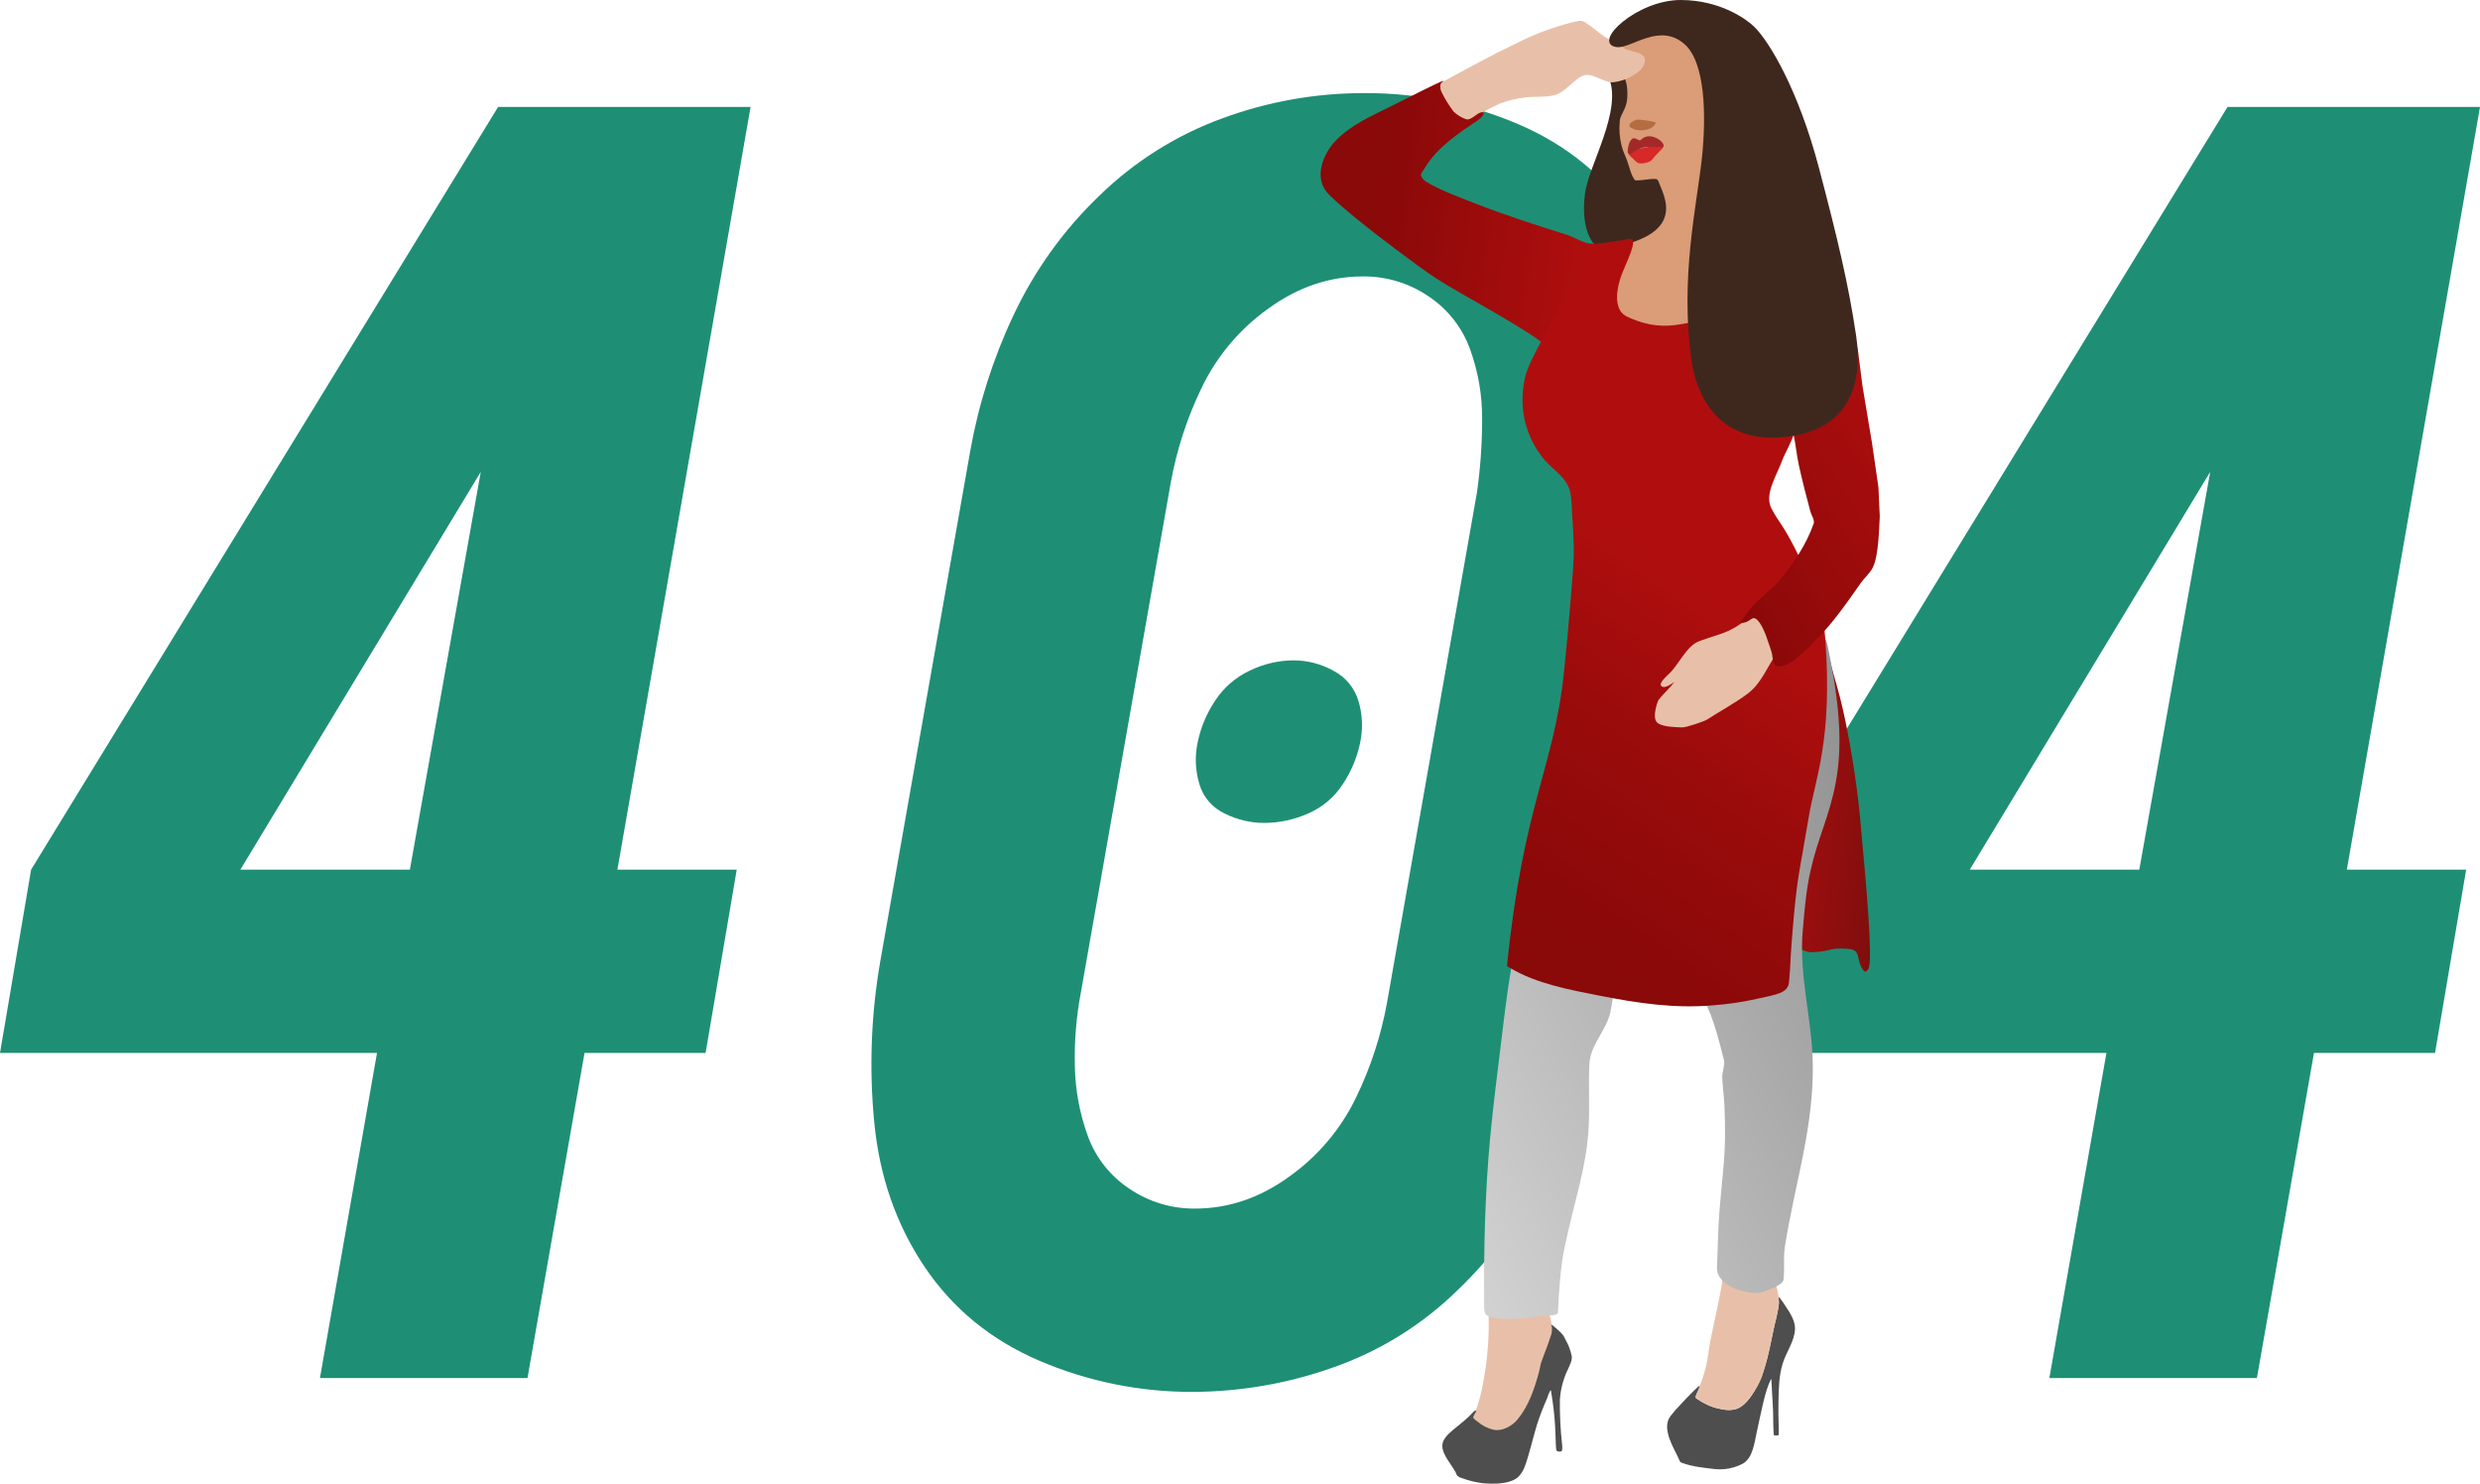
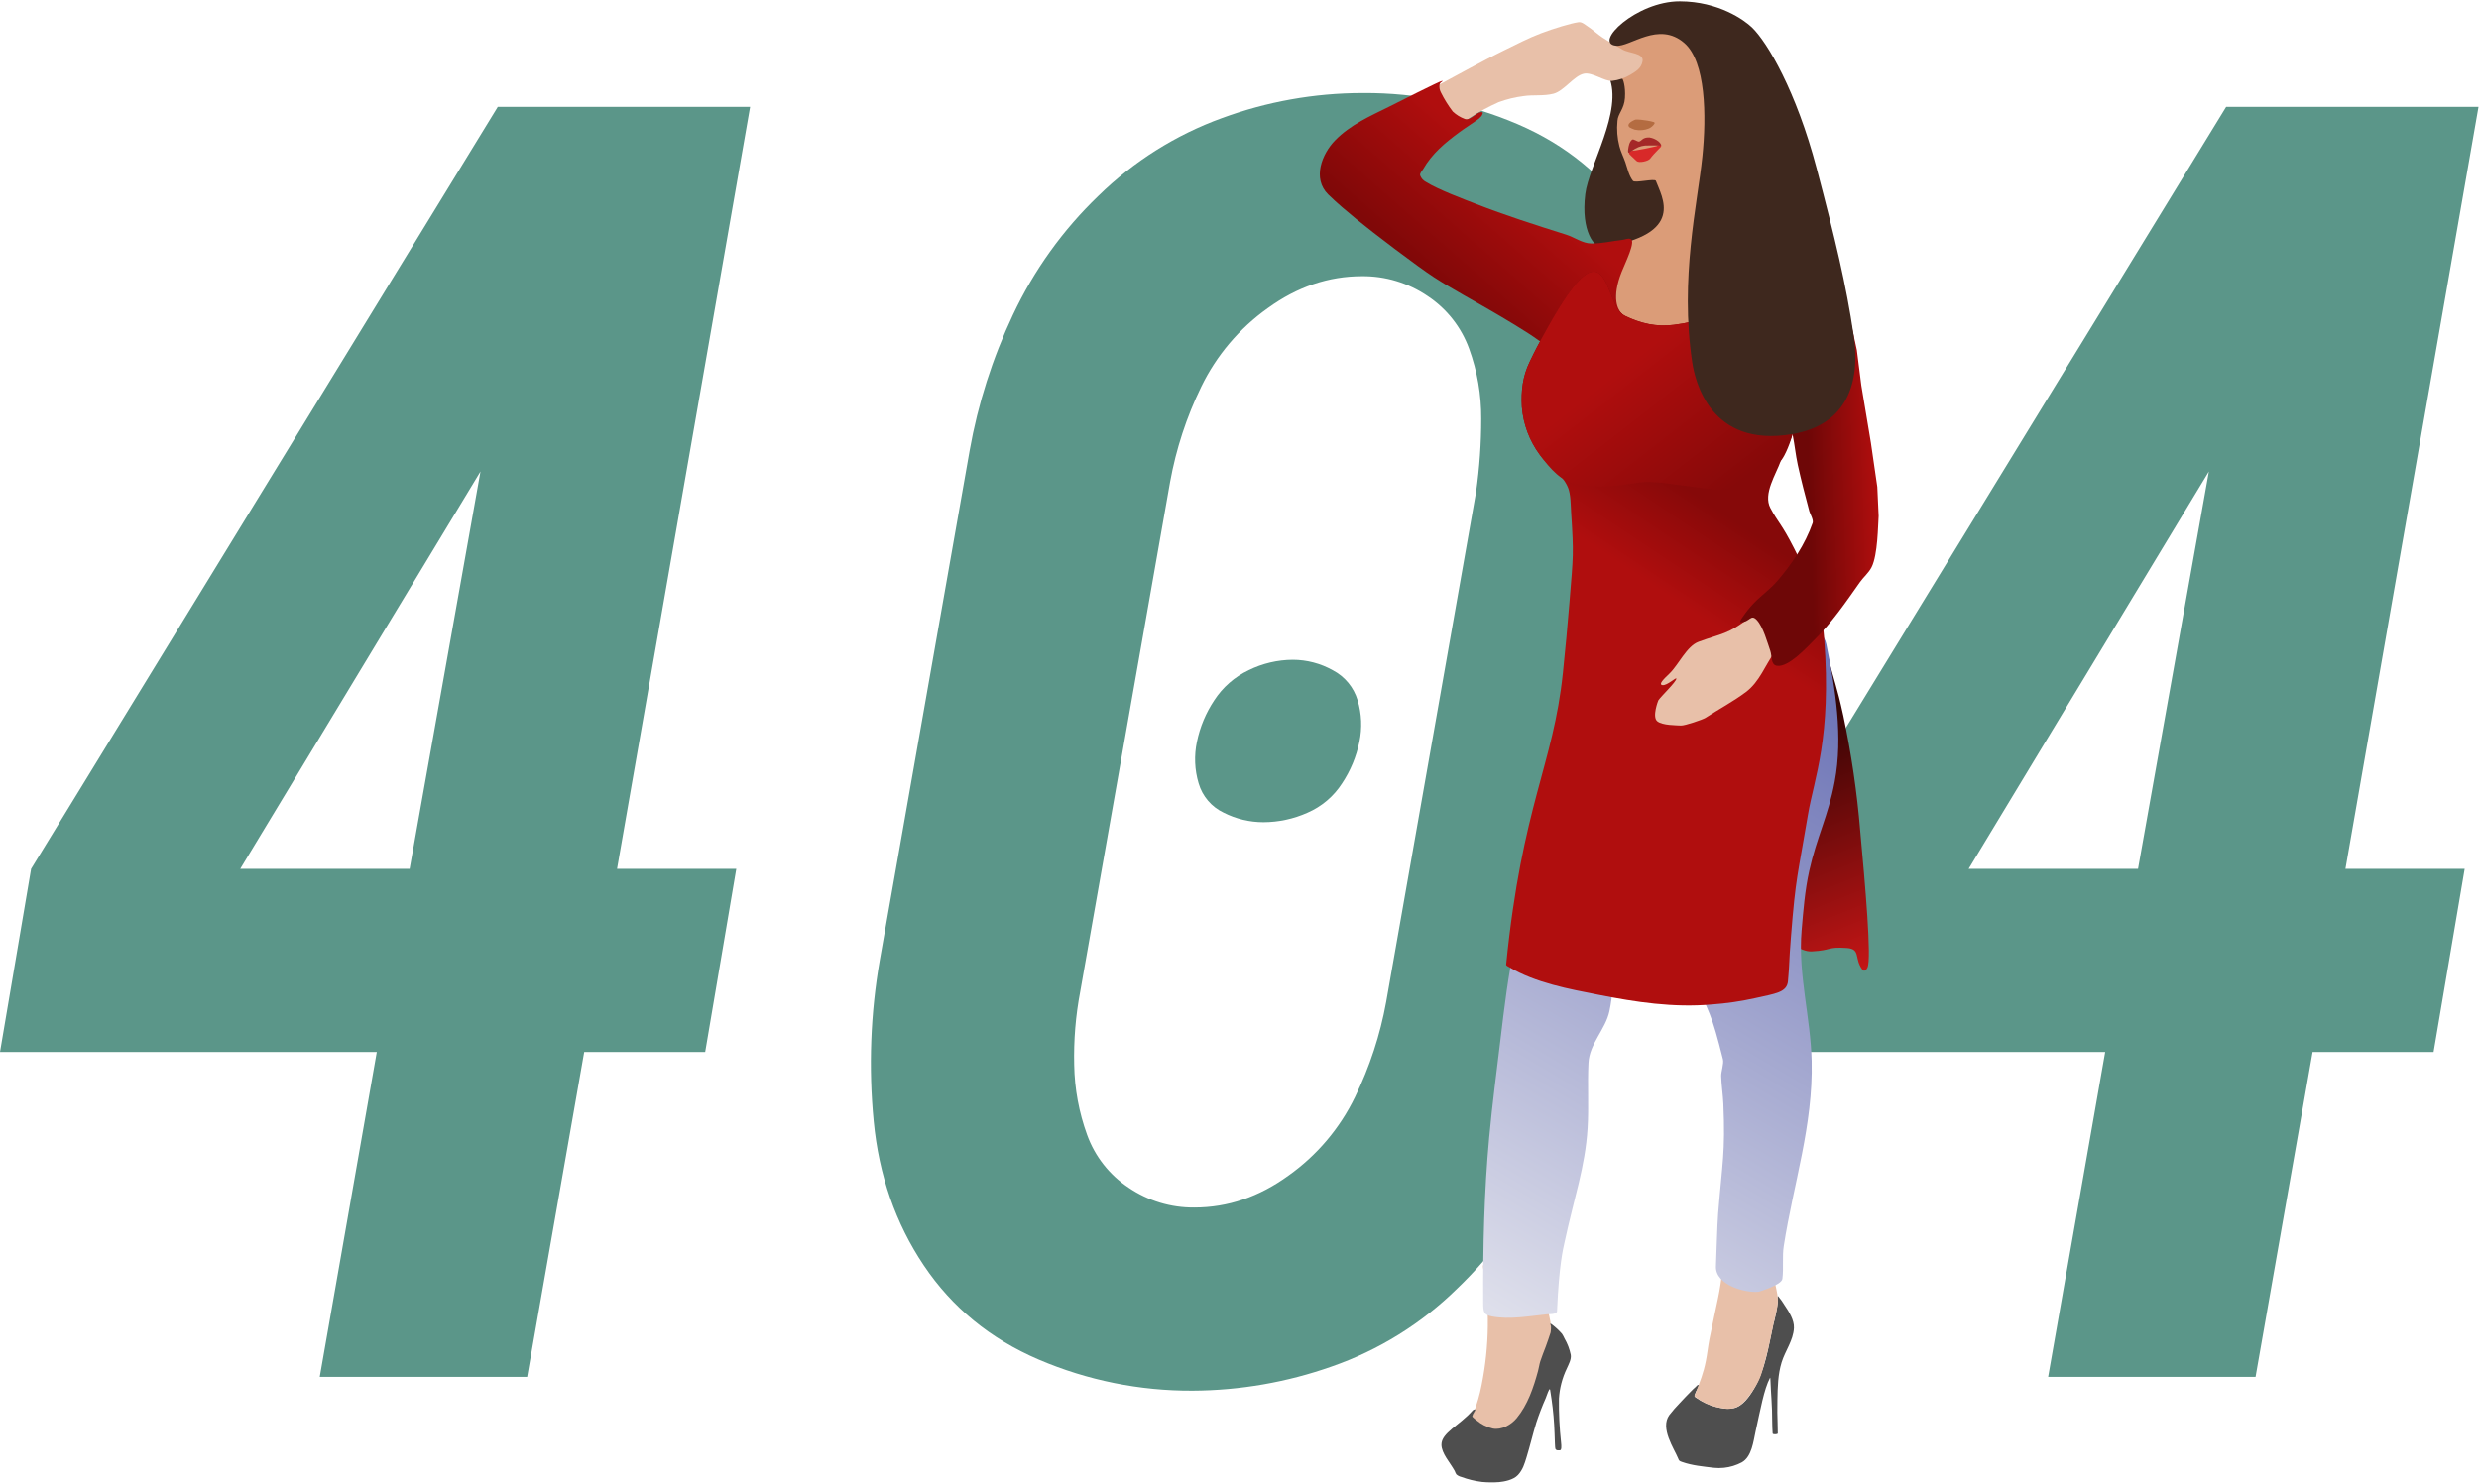
- <svg xmlns="http://www.w3.org/2000/svg" xmlns:xlink="http://www.w3.org/1999/xlink" width="1003.8" height="600.54" viewBox="0 0 1003.8 600.54">
+ <svg xmlns="http://www.w3.org/2000/svg" width="100%" height="100%" viewBox="0 0 1004 601" version="1.1" xml:space="preserve" style="fill-rule:evenodd;clip-rule:evenodd;stroke-linejoin:round;stroke-miterlimit:2;">
+   <g>
+     <g>
+       <path d="M129.5,557.79l23.1,-131.6l-152.6,0l12.6,-74.2l189,-308.7l102.2,0l-53.9,308.7l48.3,0l-12.6,74.2l-49,0l-23.1,131.6l-84,0Zm-32.2,-205.8l68.6,0l28.7,-161l-97.3,161Z" style="fill:#5b9689;fill-rule:nonzero;" />
+       <path d="M483,563.39c-21.409,0.106 -42.614,-4.183 -62.3,-12.6c-19.6,-8.4 -35.117,-21.117 -46.55,-38.15c-11.433,-17.033 -18.2,-36.517 -20.3,-58.45c-2.108,-21.712 -1.284,-43.608 2.45,-65.1l36.4,-206.5c3.376,-19.01 9.261,-37.489 17.5,-54.95c8.488,-18.09 20.234,-34.463 34.65,-48.3c14.246,-13.948 31.312,-24.689 50.05,-31.5c18.16,-6.676 37.352,-10.112 56.7,-10.15l0.7,0c21.409,-0.106 42.614,4.183 62.3,12.6c19.6,8.4 35.117,21.117 46.55,38.15c11.433,17.033 18.2,36.517 20.3,58.45c2.108,21.712 1.284,43.608 -2.45,65.1l-36.4,206.5c-3.271,19.148 -9.16,37.756 -17.5,55.3c-8.652,18.082 -20.511,34.447 -35,48.3c-14.379,14.123 -31.713,24.882 -50.75,31.5c-18.103,6.396 -37.151,9.708 -56.35,9.8Zm0.7,-74.2c13.533,0 26.25,-4.317 38.15,-12.95c11.518,-8.181 20.788,-19.137 26.95,-31.85c5.936,-12.199 10.175,-25.152 12.6,-38.5l36.4,-206.5c1.404,-9.854 2.106,-19.796 2.1,-29.75c0.064,-9.666 -1.595,-19.266 -4.9,-28.35c-3.163,-8.734 -9.055,-16.222 -16.8,-21.35c-7.835,-5.337 -17.12,-8.147 -26.6,-8.05c-13.533,0 -26.25,4.317 -38.15,12.95c-11.518,8.181 -20.788,19.137 -26.95,31.85c-5.936,12.199 -10.175,25.152 -12.6,38.5l-36.4,206.5c-1.867,9.802 -2.688,19.775 -2.45,29.75c0.166,9.676 1.941,19.256 5.25,28.35c3.163,8.734 9.055,16.222 16.8,21.35c7.835,5.337 17.12,8.147 26.6,8.05Zm28,-156.1c-5.595,0.001 -11.111,-1.318 -16.1,-3.85c-4.929,-2.329 -8.628,-6.665 -10.15,-11.9c-1.637,-5.453 -1.878,-11.23 -0.7,-16.8c1.235,-5.997 3.611,-11.701 7,-16.8c3.433,-5.308 8.283,-9.552 14,-12.25c5.554,-2.735 11.659,-4.171 17.85,-4.2c5.636,0.009 11.178,1.455 16.1,4.2c4.908,2.529 8.577,6.957 10.15,12.25c1.637,5.453 1.878,11.23 0.7,16.8c-1.235,5.997 -3.611,11.701 -7,16.8c-3.383,5.267 -8.257,9.41 -14,11.9c-5.614,2.52 -11.696,3.832 -17.85,3.85Z" style="fill:#5b9689;fill-rule:nonzero;" />
+       <path d="M829.5,557.79l23.1,-131.6l-152.6,0l12.6,-74.2l189,-308.7l102.2,0l-53.9,308.7l48.3,0l-12.6,74.2l-49,0l-23.1,131.6l-84,0Zm-32.2,-205.8l68.6,0l28.7,-161l-97.3,161Z" style="fill:#5b9689;fill-rule:nonzero;" />
+     </g>
+     <path d="M687.957,561.091c-0.467,-0.2 -0.878,0.517 -1.27,0.839c-0.603,0.513 -1.179,1.056 -1.726,1.628c-1.536,1.558 -3.069,3.12 -4.547,4.734c-1.537,1.573 -2.986,3.231 -4.338,4.966c-3.855,5.285 1.95,13.607 3.542,17.512c0.429,1.052 0.463,1.089 1.679,1.516c4.091,1.437 8.49,1.82 12.793,2.348c1.363,0.147 2.737,0.147 4.1,0c2.535,-0.26 4.995,-1.01 7.245,-2.206c4.075,-2.294 4.7,-8.594 5.572,-12.509c1.989,-8.932 3.377,-17.02 5.846,-21.723c0.114,-0.218 0.15,0.474 0.168,0.719c0.111,1.525 0.159,3.054 0.219,4.582c0.069,1.783 0.341,4.515 0.426,7.818c0.125,4.841 0.037,6.095 0.262,9.406c0.034,0.5 2.073,0.38 2.074,-0.024c0.011,-2.813 -0.152,-5.626 -0.182,-8.439c-0.019,-1.72 0.007,-3.441 0.037,-5.16c0.09,-5.093 0.194,-10.272 1.7,-15.183c1.438,-4.7 4.759,-8.905 4.99,-13.951c0.146,-3.186 -2.022,-6.6 -3.727,-9.1c-0.771,-1.302 -1.647,-2.54 -2.619,-3.7c-0.566,-0.592 -0.121,1.634 -0.186,2.451c-0.395,2.996 -0.997,5.962 -1.8,8.875c-2.005,8.962 -3.2,18.28 -7.93,26.3c-1.711,2.9 -4.464,6.848 -8.013,7.662c-1.773,0.373 -3.606,0.359 -5.373,-0.043c-2.656,-0.451 -5.215,-1.355 -7.565,-2.672c-0.426,-0.205 -1.635,-0.95 -1.212,-0.737c0.55,0.277 -0.072,-0.075 -0.533,-0.357c-0.248,-0.152 -1.118,-0.56 -1.253,-0.921c-0.251,-0.674 1.139,-3.058 1.216,-3.26c0.169,-0.444 0.838,-1.182 0.4,-1.368l0.005,-0.003Z" style="fill:#4e4e4e;" />
+     <path d="M697.691,496.603c-0.316,2.353 -0.379,4.733 -0.188,7.1c0.222,3.536 0.235,7.083 0.036,10.621c-0.36,3.956 -0.952,7.887 -1.775,11.773c-1.121,5.545 -2.405,11.057 -3.481,16.611c-0.543,2.8 -0.819,5.657 -1.375,8.459c-1.079,5.448 -2.252,8.018 -4.329,13.548c-0.027,0.072 -0.516,0.786 -0.255,0.992c3.468,2.741 7.64,4.447 12.035,4.92c1.979,0.329 4.013,-0.002 5.786,-0.941c2.57,-1.548 4.867,-4.853 6.393,-7.294c2.578,-4.121 2.92,-5.984 4.321,-11.06c1.627,-5.9 2.075,-8.883 3.4,-15.01c0.524,-2.429 1.243,-4.821 1.621,-7.277c0.489,-3.182 -0.287,-6.015 -0.962,-9.05c-0.266,-0.683 -0.419,-1.405 -0.451,-2.138c0.976,-3.912 1.987,-5.135 3.814,-17.259c0.251,-1.705 -23.866,-8.334 -24.59,-3.995Z" style="fill:#e8c0a9;" />
+     <path d="M624.492,512.559c0.331,-5.418 -24.906,-4.838 -23.832,0.875c2.747,15.779 2.543,31.931 -0.6,47.635c-0.734,3.821 -1.813,7.567 -3.223,11.193c-0.274,0.723 -1.139,1.779 -1.07,2.661c0.157,2.007 2.157,2.848 3.767,3.21c2.275,0.642 4.61,1.051 6.968,1.221c1.79,-0.066 3.542,-0.536 5.124,-1.376c1.617,-0.883 2.7,-2.9 3.795,-4.238c1.277,-1.559 2.78,-2.883 3.7,-4.731c1.077,-2.169 2.53,-7.088 3.308,-9.264c1.392,-3.89 2.9,-7.737 4.281,-11.63c0.889,-2.315 1.477,-4.735 1.752,-7.2c-0.061,-2.557 -0.387,-5.1 -0.973,-7.589c-0.746,-3.743 -1.668,-7.45 -2.336,-11.208c-0.667,-3.141 -0.889,-6.361 -0.658,-9.564l-0.003,0.005Z" style="fill:#e8c0a9;" />
+     <path d="M597.437,570.973c-0.447,0.001 -0.867,0.216 -1.13,0.577c-5.222,5.877 -12.519,8.916 -12.519,13.68c0,3.589 3.5,7.249 5.389,10.713c0.159,0.459 0.366,0.901 0.616,1.318c0.554,0.505 1.227,0.863 1.956,1.038c2.721,1.014 5.552,1.704 8.434,2.055c2.303,0.219 4.621,0.244 6.928,0.074c1.914,-0.185 5.763,-0.793 7.687,-2.9c1.944,-2.127 2.614,-4.423 3.473,-7.23c1.405,-4.593 2.51,-9.292 3.91,-13.892c1.104,-3.372 2.377,-6.686 3.815,-9.93c0.334,-0.8 0.595,-1.626 0.915,-2.43c0.102,-0.276 0.226,-0.544 0.37,-0.8c0.1,-0.16 0.184,-0.486 0.361,-0.428c0.208,0.069 0.167,0.406 0.215,0.619c0.074,0.321 0.1,0.65 0.151,0.975c0.132,0.862 0.276,1.723 0.392,2.587c0.656,4.555 1.056,9.144 1.2,13.744c0.092,2.746 0.179,5.7 0.314,6.115c0.3,0.943 1.5,0.643 1.766,0.676c0.8,0.1 0.732,-1.681 0.552,-3.206c-0.646,-5.893 -0.932,-11.819 -0.855,-17.747c0.264,-4.231 1.347,-8.371 3.188,-12.19c0.691,-1.6 1.913,-3.685 1.594,-5.552c-0.476,-2.312 -1.323,-4.531 -2.509,-6.572c-0.301,-0.683 -0.659,-1.338 -1.071,-1.96c-1.367,-1.541 -2.901,-2.925 -4.573,-4.128c-0.1,-0.073 -0.1,0.242 -0.071,0.361c0.085,0.24 0.152,0.486 0.2,0.736c0.051,0.839 0.007,1.68 -0.131,2.509c-0.239,0.884 -1.714,5.015 -1.986,5.761c-0.723,1.985 -1.56,3.93 -2.2,5.945c-0.4,1.28 -0.562,2.625 -0.914,3.919c-1.827,6.72 -4.166,13.713 -8.675,19.14c-2.2,2.652 -6.1,4.864 -9.642,4.181c-2.385,-0.549 -4.604,-1.662 -6.471,-3.245c-0.645,-0.435 -1.238,-0.942 -1.769,-1.51c-0.317,-0.39 0.84,-2.071 0.926,-2.3c0.086,-0.229 0.392,-0.666 0.155,-0.7l0.009,-0.003Z" style="fill:#4e4e4e;" />
+     <path d="M728.639,384.324c-0.005,0 6.439,-139.341 11.4,-119.445c3.144,12.621 3.717,12.362 6.5,25.047c3.264,15.425 5.554,31.041 6.855,46.754c1.994,21.7 4.688,51.716 2.928,55.323c-0.6,1.237 -1.453,1.631 -2.049,0.828c-3.453,-4.645 -0.545,-8.379 -6.328,-8.781c-8.035,-0.558 -5.9,0.943 -14.148,1.378c-2.714,0.143 -4.523,-1.27 -5.157,-1.1l-0.001,-0.004Z" style="fill:url(#_Linear1);" />
+     <path d="M641,261.684c-2.322,5.642 -4.318,21.114 -5.085,25.733c-1.877,11.3 -3.291,22.687 -5.706,33.883c-6.548,30.365 -9.9,33.69 -16.85,62.43c-2.4,9.93 -4.349,26.352 -5.525,36.188c-1.623,13.575 -3.44,27.131 -4.7,40.745c-2.059,22.3 -2.561,43.962 -2.436,67.213c0.019,3.676 0.213,4.8 3.563,5.444c7.073,1.354 15.3,-0.161 22.276,-0.884c0.554,-0.058 4.007,0.143 4.066,-1.238c0.82,-19.116 2.518,-25.478 3.006,-27.756c3.938,-18.409 8.405,-30.644 9.37,-46.5c0.533,-8.765 -0.089,-17.572 0.353,-26.342c0.393,-7.8 6.915,-13.538 8.486,-20.95c1.329,-6.266 1.522,-12.736 2.829,-19.006c1.584,-7.6 4.362,-14.92 5.834,-22.541c0.731,-3.785 0.406,-7.7 0.75,-11.541c0.16,-1.8 -0.363,-5.147 1.441,-5.221c3.15,-0.129 3.989,4.931 5.48,7.71c2.107,3.925 3.988,7.967 5.9,11.991c3.607,7.6 7.091,15.254 10.652,22.873c7.859,16.817 8.419,16.592 13.083,35.182c0.452,1.8 -0.752,5.057 -0.708,6.806c0.1,3.782 0.723,7.536 0.884,11.315c0.843,19.754 -0.452,23.769 -2.114,44.418c-0.378,4.694 -0.677,16.645 -0.891,21.349c-0.346,7.607 11.911,10.9 17.29,10.318c0.059,-0.006 9.295,-2.681 9.618,-5.205c0.565,-4.418 -0.121,-8.95 0.566,-13.351c3.976,-25.482 11.9,-48.827 11.291,-74.893c-0.412,-17.735 -5.579,-35.085 -4.073,-52.859c0.687,-8.1 1.331,-16.256 3.094,-24.192c3.1,-13.968 7.7,-22.212 10.313,-36.159c3.435,-18.328 0.278,-37.631 -3.378,-55.607c-1.613,-7.934 -9.084,-2.863 -13.675,-0.746c-4.131,1.9 -8.107,4.2 -12.413,5.672c-10.027,3.417 -22.636,4.039 -33.112,4.991c-9.6,0.873 -19.3,0.858 -28.471,-2.633c-2.43,-0.926 -4.6,-3.733 -6.411,-5.335c-0.754,-0.666 -3.569,-3.809 -4.6,-1.3l0.003,-0.002Z" style="fill:url(#_Linear2);" />
+     <path d="M654.5,18.526c-0.554,-3.83 24.236,-7.12 25.279,-6.831c3.284,0.906 10.864,6.7 12.264,27.861c1.677,25.366 -3.183,66.834 -3.423,67.946c-1.657,7.694 0.14,22.949 -4.018,25.864c-4.774,3.349 -27.63,-2.489 -29.891,-5.363c-1.733,-2.205 1.007,-19.259 1.362,-23.6c0.423,-5.171 13.082,-23.473 11.041,-25.021c-2.673,-2.027 -6.023,-2.988 -8.451,-5.367c-1.743,-1.709 -5.151,-20.434 -4.935,-23.371c0.283,-3.849 1.256,-28.76 0.772,-32.115l0,-0.003Z" style="fill:#db9c78;" />
+     <path d="M656.971,31.84c-1.371,-0.206 -7.856,-6.8 -5.3,-0.683c5.753,13.775 -8.23,36.012 -9.632,47.425c-1.879,15.295 3.848,22.075 7.013,21.591c33.989,-5.2 23.9,-20.486 21.579,-26.9c-0.392,-1.086 -8.495,1.027 -9.283,0c-1.7,-2.222 -2.183,-4.936 -3.094,-7.578c-0.706,-2.049 -1.866,-4.305 -2.39,-6.42c-0.865,-3.351 -1.131,-6.828 -0.787,-10.271c0.16,-2.985 2.727,-4.77 3.028,-9.315c0.323,-4.874 -0.834,-7.805 -1.13,-7.85l-0.004,0.001Z" style="fill:#3e281e;" />
+     <path d="M546.314,54.062c-2.9,1.737 -3.6,3.356 -5.132,7.4c-0.624,1.286 -0.684,2.775 -0.165,4.107c1.087,2 3.007,2.293 4.728,2.663c3.102,0.547 6.264,0.674 9.4,0.378c3.691,-0.501 7.337,-1.286 10.907,-2.35c3.579,-0.833 7.082,-1.964 10.472,-3.381c2.054,-1.01 3.69,-2.964 5.515,-4.481c1.858,-1.543 3.722,-3.247 5.635,-4.781c2.489,-2.128 5.088,-4.124 7.788,-5.977c3.659,-2.391 7.505,-4.483 11.5,-6.256c3.281,-1.209 6.691,-2.036 10.162,-2.463c3.707,-0.571 8.127,0.065 12.075,-0.966c4.2,-1.1 8.259,-7.225 12.211,-8.091c3.476,-0.763 8.486,3.238 11.5,2.89c2.644,-0.294 5.194,-1.151 7.479,-2.513c1.94,-1.242 4.292,-2.39 4.84,-5.368c0.641,-3.494 -5.408,-3.207 -8.1,-4.816c-2.692,-1.609 -5.752,-3.3 -8.074,-4.837c-2.016,-1.337 -4.228,-3.357 -5.851,-4.4c-1.229,-0.787 -2.5,-2.037 -3.894,-1.843c-3.174,0.441 -10.19,2.607 -15.155,4.486c-5.025,1.9 -10.169,4.566 -14.987,6.926c-4.684,2.294 -9.3,4.779 -13.926,7.237c-4.888,2.6 -11.154,6.071 -15.4,8.347c-3.347,1.795 -6.723,3.508 -10.066,5.311c-5.587,3.014 -19.712,10.525 -23.457,12.772l-0.005,0.006Z" style="fill:#e8c0a9;" />
+     <path d="M657.625,127.673c6.4,4.1 -27.619,15.328 -34.485,10.213c-4.582,-3.414 -14.686,-9.323 -18.922,-11.8c-7.775,-4.542 -15.734,-8.785 -23.3,-13.665c-6.649,-4.289 -24.991,-18.232 -31.684,-23.73c-3.861,-3.172 -7.7,-6.382 -11.276,-9.877c-6.606,-6.464 -2.534,-16.525 2.736,-21.928c6.265,-6.424 14.131,-9.794 22.025,-13.732c3.107,-1.55 20.55,-10.4 21.255,-10.366c1.079,0.053 -0.91,0.28 -0.985,1.745c-0.096,0.99 0.098,1.987 0.557,2.87c1.351,2.742 2.966,5.346 4.823,7.775c1.41,1.332 3.077,2.361 4.9,3.024c2.42,0.842 4.785,-3.168 7.041,-2.75c0.541,0.1 -0.027,1.165 -0.345,1.612c-0.591,0.702 -1.292,1.305 -2.074,1.786c-2.242,1.634 -4.625,3.07 -6.854,4.723c-5.9,4.371 -11.005,8.585 -14.687,14.975c-0.463,0.8 -1.4,1.609 -1.192,2.513c0.424,1.152 1.269,2.102 2.364,2.656c4.8,3.04 15.442,7.022 20.13,8.846c12.107,4.712 24.244,8.6 36.612,12.494c3.44,1.083 6.6,3.54 10.2,3.591c4.228,0.06 8.4,-1.012 12.6,-1.463c1.125,-0.12 2.338,-0.786 3.375,-0.337c2.134,0.923 -2.13,9.435 -3.7,13.391c-4.04,10.192 -1.887,15.655 0.886,17.432l0,0.002Z" style="fill:url(#_Linear3);" />
+     <path d="M738.791,258.604c3.049,40.684 -4.1,56.668 -6.577,71.493c-4.14,24.774 -4.917,24.611 -6.891,49.637c-0.906,11.493 -0.443,9.42 -1.2,17.774c-0.414,4.582 -5.191,5.021 -13.1,6.812c-5.833,1.306 -11.756,2.178 -17.718,2.606c-15.639,1.365 -30.591,-0.913 -45.981,-3.937c-11.716,-2.3 -25.482,-4.813 -36.11,-11.19c-0.386,-0.232 -1.269,-0.582 -1.224,-1.031c6.544,-64.986 19.038,-80.427 23,-118.27c0.982,-9.389 1.871,-19.042 2.64,-28.451c1.584,-19.372 1.782,-19.3 0.686,-36.389c-0.178,-2.779 -0.141,-7.324 -1.222,-10.011c-2.322,-5.775 -7.18,-7.58 -11.425,-13.358c-4.213,-5.67 -6.747,-12.412 -7.312,-19.453c-0.361,-6.552 0.329,-12.363 3.149,-18.211c2.157,-4.474 2.977,-6.168 7.49,-14.289c25.025,-45.035 22.256,-8.693 30.837,-4.518c6.839,3.328 13.044,4.627 20.006,3.776c10.981,-1.344 13.633,-3.725 23.9,-7.822c13.2,-5.27 21.271,-17.612 25.595,-17.023c2.489,0.307 4.94,0.873 7.312,1.688c2.222,0.701 4.312,1.765 6.187,3.149c1.144,0.918 1.641,2.436 2.363,3.713c5.608,9.92 -16.64,57.9 -17.228,60.548c-0.588,2.648 -3.83,8.246 -4.734,10.815c-1.914,5.443 -7.284,13.423 -4.218,19.159c3.39,6.343 4.291,5.94 9.529,16.189c9.837,19.249 11.439,25.726 12.253,36.594l-0.007,0Z" style="fill:url(#_Linear4);" />
+     <path d="M721.234,186.662c-3.526,3.88 -16.438,13.102 -27.733,11.607c-25.186,-3.333 -19.068,-2.596 -25.263,-2.987c-6.7,-0.422 -14.924,3.529 -29.635,0.952c-6.131,-1.074 -10.689,-6.167 -14.934,-11.945c-4.213,-5.67 -6.747,-12.412 -7.312,-19.453c-0.361,-6.552 0.329,-12.363 3.149,-18.211c2.157,-4.474 2.977,-6.168 7.49,-14.289c25.025,-45.035 22.256,-8.693 30.837,-4.518c6.839,3.328 13.044,4.627 20.006,3.776c10.981,-1.344 13.633,-3.725 23.9,-7.822c13.2,-5.27 21.271,-17.612 25.595,-17.023c2.489,0.307 4.94,0.873 7.312,1.688c2.222,0.701 4.312,1.765 6.187,3.149c1.144,0.918 1.641,2.436 2.363,3.713c5.608,9.92 -16.64,57.9 -17.228,60.548c-0.588,2.648 -2.902,8.8 -4.734,10.815Z" style="fill:url(#_Linear5);" />
+     <path d="M708.55,250.24c-8.885,6.865 -11.176,6.287 -20.6,9.75c-4.865,1.787 -8.122,9.325 -11.792,12.84c-2.456,2.352 -4.57,4.445 -2.88,4.725c1.8,0.3 5.606,-3.308 5.642,-2.662c0.069,1.252 -6.2,7.166 -7.294,8.839c-0.089,0.136 -2.586,6.659 -0.457,8.438c2.071,1.73 7.839,1.637 9.585,1.756c1.553,0.105 8.948,-2.448 9.948,-3.1c5.3,-3.462 11.413,-6.7 16.439,-10.5c5.552,-4.207 7.684,-10.74 11.621,-16.2c2.084,-2.893 8.017,-10.913 8,-12.029c-0.079,-5.272 -5.1,-7.982 -9.987,-8.4c-2.327,-0.2 -6.4,3.89 -8.22,6.555l-0.005,-0.012Z" style="fill:#e8c0a9;" />
+     <path d="M718.565,151.02c2.519,8.332 5.7,16.583 7.458,25.124c0.826,4.017 1.2,8.122 2.07,12.129c1.382,6.328 3.025,12.6 4.694,18.856c0.262,0.982 1.767,3.493 1.342,4.707c-3.056,8.716 -8.368,16.6 -14.334,23.552c-2.834,3.3 -6.472,5.831 -9.491,8.965c-1.615,1.69 -3.085,3.512 -4.394,5.449c-0.46,0.674 -1.7,2.285 -0.879,2.285c3.708,0 4.005,-3.575 6.5,-0.879c2.584,2.787 4.275,9.142 5.449,12.479c0.74,2.1 0.089,5.592 2.638,6.02c4.719,0.793 12.3,-7.634 14.947,-10.241c7.318,-7.2 12.792,-15.236 18.668,-23.571c1.489,-2.112 3.6,-3.809 4.765,-6.114c2.54,-5.015 2.568,-16.913 2.853,-20.757l-0.542,-11.769l-2.6,-17.939l-3.871,-23.19l-1.816,-14.333l-2.8,-12.893l-3.3,-8.366l-4.1,-7.812l-5.573,-3.678l-11.292,13.467l-5.344,15.467l-1.045,13.042l-0.003,0Z" style="fill:url(#_Linear6);" />
+     <path d="M654.5,18.527c5.735,0.592 17.167,-10.156 27.633,-1.118c8.7,7.516 9.033,29.416 7.323,46.052c-1.952,19 -9.2,49.383 -4.115,83.215c1.123,7.476 7.182,34.9 40.615,29.171c22.216,-3.806 27.582,-21.023 24.792,-39.9c-3.066,-20.74 -7.5,-39.213 -14.993,-67.7c-8.234,-31.309 -20,-51.183 -26.218,-57.152c-3.037,-2.921 -13.457,-10.505 -29.18,-10.555c-17.657,-0.056 -35.327,17.007 -25.857,17.987Z" style="fill:#3e281e;" />
+     <path d="M659.9,61.096c1.87,0.3 10.971,-1.867 10.971,-1.867c0.582,-0.306 1.183,-0.573 1.8,-0.8c0.08,-0.024 0.143,0.655 0.095,0.86c-0.1,0.4 -2.75,2.665 -4.429,4.957c-0.782,1.067 -4.533,1.863 -5.474,1.025c-1.918,-1.706 -3.015,-2.906 -3.015,-2.906c0,0 -0.49,-1.351 0.052,-1.265l0,-0.004Z" style="fill:#d82929;" />
+     <path d="M667.8,58.94l2.945,0c0.656,0.044 1.315,0.044 1.971,0c0.083,-0.011 -0.137,-0.656 -0.264,-0.824c-0.248,-0.335 -0.537,-0.637 -0.86,-0.9c-1.041,-0.805 -2.272,-1.33 -3.574,-1.524c-2.856,-0.124 -3.124,1.478 -4.2,1.659c-0.728,0.123 -2.228,-1.232 -2.809,-0.762c-1.152,0.933 -1.421,2.623 -1.606,3.98c-0.177,1.3 0.1,1.434 0.563,1.135c1.587,-1.034 1.768,-1.075 2.267,-1.43c1.679,-0.995 3.62,-1.461 5.567,-1.334Z" style="fill:#a42828;" />
+     <path d="M662.083,48.54c-0.943,0.444 -3.641,1.7 -2.1,3.076c0.671,0.369 1.374,0.678 2.1,0.922c1.93,0.423 3.944,0.248 5.773,-0.5c0.854,-0.398 1.585,-1.02 2.114,-1.8c0.227,-0.3 0.25,-0.644 -0.193,-0.784c-0.827,-0.245 -1.669,-0.436 -2.521,-0.571c-0.918,-0.158 -4.414,-0.7 -5.173,-0.342l0,-0.001Z" style="fill:#b46c41;" />
+   </g>
  <defs>
-     <linearGradient id="a" x1="-0.466" y1="0.249" x2="1" y2="1" gradientUnits="objectBoundingBox">
-       <stop offset="0" stop-color="#b00e0e" />
-       <stop offset="1" stop-color="#7f0e0e" />
+     <linearGradient id="_Linear1" x1="0" y1="0" x2="1" y2="0" gradientUnits="userSpaceOnUse" gradientTransform="matrix(38.4249,96.0171,-96.0171,38.4249,718.467,297.232)">
+       <stop offset="0" style="stop-color:#340404;stop-opacity:1" />
+       <stop offset="1" style="stop-color:#c61616;stop-opacity:1" />
    </linearGradient>
-     <linearGradient id="b" x1="0.036" y1="1" x2="0.955" y2="0.078" gradientUnits="objectBoundingBox">
-       <stop offset="0" stop-color="#d1d1d1" />
-       <stop offset="1" stop-color="#939393" />
+     <linearGradient id="_Linear2" x1="0" y1="0" x2="1" y2="0" gradientUnits="userSpaceOnUse" gradientTransform="matrix(143.158,-242.156,242.156,143.158,600.726,529.312)">
+       <stop offset="0" style="stop-color:#dedfeb;stop-opacity:1" />
+       <stop offset="1" style="stop-color:#6f76b7;stop-opacity:1" />
    </linearGradient>
-     <linearGradient id="c" x1="0.872" y1="0.628" x2="0.192" y2="0.551" gradientUnits="objectBoundingBox">
-       <stop offset="0" stop-color="#b00e0e" />
-       <stop offset="1" stop-color="#8a0909" />
+     <linearGradient id="_Linear3" x1="0" y1="0" x2="1" y2="0" gradientUnits="userSpaceOnUse" gradientTransform="matrix(-34.9024,39.8207,-39.8207,-34.9024,610.784,69.1341)">
+       <stop offset="0" style="stop-color:#b00e0e;stop-opacity:1" />
+       <stop offset="1" style="stop-color:#800808;stop-opacity:1" />
    </linearGradient>
-     <linearGradient id="d" x1="0.668" y1="0.457" x2="0.5" y2="1" gradientUnits="objectBoundingBox">
-       <stop offset="0" stop-color="#b00e0e" />
-       <stop offset="0.482" stop-color="#990b0b" />
-       <stop offset="1" stop-color="#8a0909" />
+     <linearGradient id="_Linear4" x1="0" y1="0" x2="1" y2="0" gradientUnits="userSpaceOnUse" gradientTransform="matrix(22.3373,-33.5649,33.5649,22.3373,658.829,230.197)">
+       <stop offset="0" style="stop-color:#b00e0e;stop-opacity:1" />
+       <stop offset="1" style="stop-color:#860909;stop-opacity:1" />
    </linearGradient>
-     <linearGradient id="e" x1="0.684" y1="0" x2="0.136" y2="0.973" xlink:href="#c" />
+     <linearGradient id="_Linear5" x1="0" y1="0" x2="1" y2="0" gradientUnits="userSpaceOnUse" gradientTransform="matrix(40.4011,51.9426,-51.9426,40.4011,661.296,145.788)">
+       <stop offset="0" style="stop-color:#b00e0e;stop-opacity:1" />
+       <stop offset="1" style="stop-color:#860909;stop-opacity:1" />
+     </linearGradient>
+     <linearGradient id="_Linear6" x1="0" y1="0" x2="1" y2="0" gradientUnits="userSpaceOnUse" gradientTransform="matrix(-27.3462,0.865038,-0.865038,-27.3462,760.642,213.191)">
+       <stop offset="0" style="stop-color:#b00e0e;stop-opacity:1" />
+       <stop offset="1" style="stop-color:#6e0707;stop-opacity:1" />
+     </linearGradient>
  </defs>
-   <g transform="translate(-35.6 -24.46)">
-     <path d="M165.1,582.25l23.1-131.6H35.6l12.6-74.2,189-308.7H339.4l-53.9,308.7h48.3l-12.6,74.2h-49l-23.1,131.6Zm-32.2-205.8h68.6l28.7-161-97.3,161Z" fill="#1e8f75" />
-     <path d="M518.6,587.85a156.489,156.489,0,0,1-62.3-12.6q-29.4-12.6-46.55-38.15t-20.3-58.45a243.067,243.067,0,0,1,2.45-65.1l36.4-206.5a218.154,218.154,0,0,1,17.5-54.95,162.8,162.8,0,0,1,34.65-48.3A139.83,139.83,0,0,1,530.5,72.3a165.262,165.262,0,0,1,56.7-10.15h.7a156.489,156.489,0,0,1,62.3,12.6q29.4,12.6,46.55,38.15t20.3,58.45a243.067,243.067,0,0,1-2.45,65.1l-36.4,206.5a211.944,211.944,0,0,1-17.5,55.3,165.884,165.884,0,0,1-35,48.3,136.281,136.281,0,0,1-50.75,31.5,171.624,171.624,0,0,1-56.35,9.8Zm.7-74.2q20.3,0,38.15-12.95a84.012,84.012,0,0,0,26.95-31.85,148.742,148.742,0,0,0,12.6-38.5l36.4-206.5a210.1,210.1,0,0,0,2.1-29.75,81.348,81.348,0,0,0-4.9-28.35,43.283,43.283,0,0,0-16.8-21.35,46.407,46.407,0,0,0-26.6-8.05q-20.3,0-38.15,12.95a84.012,84.012,0,0,0-26.95,31.85,148.744,148.744,0,0,0-12.6,38.5l-36.4,206.5a141.028,141.028,0,0,0-2.45,29.75,87.291,87.291,0,0,0,5.25,28.35,43.283,43.283,0,0,0,16.8,21.35,46.408,46.408,0,0,0,26.6,8.05Zm28-156.1a35.549,35.549,0,0,1-16.1-3.85,19.041,19.041,0,0,1-10.15-11.9,33.976,33.976,0,0,1-.7-16.8,47.751,47.751,0,0,1,7-16.8,33.911,33.911,0,0,1,14-12.25,40.841,40.841,0,0,1,17.85-4.2,33.167,33.167,0,0,1,16.1,4.2,20.28,20.28,0,0,1,10.15,12.25,33.976,33.976,0,0,1,.7,16.8,47.751,47.751,0,0,1-7,16.8,31.562,31.562,0,0,1-14,11.9A43.914,43.914,0,0,1,547.3,357.55Z" fill="#1e8f75" />
-     <path d="M865.1,582.25l23.1-131.6H735.6l12.6-74.2,189-308.7h102.2l-53.9,308.7h48.3l-12.6,74.2h-49l-23.1,131.6Zm-32.2-205.8h68.6l28.7-161Z" fill="#1e8f75" />
-     <path d="M723.557,585.551c-.467-.2-.878.517-1.27.839a23.074,23.074,0,0,0-1.726,1.628c-1.536,1.558-3.069,3.12-4.547,4.734a59.027,59.027,0,0,0-4.338,4.966c-3.855,5.285,1.95,13.607,3.542,17.512.429,1.052.463,1.089,1.679,1.516,4.091,1.437,8.49,1.82,12.793,2.348a19.132,19.132,0,0,0,4.1,0,19.722,19.722,0,0,0,7.245-2.206c4.075-2.294,4.7-8.594,5.572-12.509,1.989-8.932,3.377-17.02,5.846-21.723.114-.218.15.474.168.719.111,1.525.159,3.054.219,4.582.069,1.783.341,4.515.426,7.818.125,4.841.037,6.095.262,9.406.034.5,2.073.38,2.074-.024.011-2.813-.152-5.626-.182-8.439-.019-1.72.007-3.441.037-5.16.09-5.093.194-10.272,1.7-15.183,1.438-4.7,4.759-8.905,4.99-13.951.146-3.186-2.022-6.6-3.727-9.1a27.861,27.861,0,0,0-2.619-3.7c-.566-.592-.121,1.634-.186,2.451a65.705,65.705,0,0,1-1.8,8.875c-2.005,8.962-3.2,18.28-7.93,26.3-1.711,2.9-4.464,6.848-8.013,7.662a12.563,12.563,0,0,1-5.373-.043,23.546,23.546,0,0,1-7.565-2.672c-.426-.205-1.635-.95-1.212-.737.55.277-.072-.075-.533-.357-.248-.152-1.118-.56-1.253-.921-.251-.674,1.139-3.058,1.216-3.26.169-.444.838-1.182.4-1.368Z" fill="#4e4e4e" fill-rule="evenodd" />
-     <path d="M733.291,521.063a33.3,33.3,0,0,0-.188,7.1,89.392,89.392,0,0,1,.036,10.621,100.993,100.993,0,0,1-1.775,11.773c-1.121,5.545-2.405,11.057-3.481,16.611-.543,2.8-.819,5.657-1.375,8.459-1.079,5.448-2.252,8.018-4.329,13.548-.027.072-.516.786-.255.992a23.462,23.462,0,0,0,12.035,4.92,9.154,9.154,0,0,0,5.786-.941c2.57-1.548,4.867-4.853,6.393-7.294,2.578-4.121,2.92-5.984,4.321-11.06,1.627-5.9,2.075-8.883,3.4-15.01.524-2.429,1.243-4.821,1.621-7.277.489-3.182-.287-6.015-.962-9.05a6.7,6.7,0,0,1-.451-2.138c.976-3.912,1.987-5.135,3.814-17.259C758.132,523.353,734.015,516.724,733.291,521.063Z" fill="#e8c0a9" fill-rule="evenodd" />
-     <path d="M660.092,537.019c.331-5.418-24.906-4.838-23.832.875a129.523,129.523,0,0,1-.6,47.635,64.387,64.387,0,0,1-3.223,11.193c-.274.723-1.139,1.779-1.07,2.661.157,2.007,2.157,2.848,3.767,3.21a34.843,34.843,0,0,0,6.968,1.221,11.852,11.852,0,0,0,5.124-1.376c1.617-.883,2.7-2.9,3.795-4.238,1.277-1.559,2.78-2.883,3.7-4.731,1.077-2.169,2.53-7.088,3.308-9.264,1.392-3.89,2.9-7.737,4.281-11.63a29.073,29.073,0,0,0,1.752-7.2,36.966,36.966,0,0,0-.973-7.589c-.746-3.743-1.668-7.45-2.336-11.208a34.2,34.2,0,0,1-.658-9.564Z" fill="#e8c0a9" fill-rule="evenodd" />
-     <path d="M633.037,595.433a1.4,1.4,0,0,0-1.13.577c-5.222,5.877-12.519,8.916-12.519,13.68,0,3.589,3.5,7.249,5.389,10.713a7.035,7.035,0,0,0,.616,1.318,4.445,4.445,0,0,0,1.956,1.038,36.9,36.9,0,0,0,8.434,2.055,41.235,41.235,0,0,0,6.928.074c1.914-.185,5.763-.793,7.687-2.9,1.944-2.127,2.614-4.423,3.473-7.23,1.405-4.593,2.51-9.292,3.91-13.892a105.323,105.323,0,0,1,3.815-9.93c.334-.8.595-1.626.915-2.43a5.569,5.569,0,0,1,.37-.8c.1-.16.184-.486.361-.428.208.069.167.406.215.619.074.321.1.65.151.975.132.862.276,1.723.392,2.587a123.49,123.49,0,0,1,1.2,13.744c.092,2.746.179,5.7.314,6.115.3.943,1.5.643,1.766.676.8.1.732-1.681.552-3.206a145.465,145.465,0,0,1-.855-17.747,32.776,32.776,0,0,1,3.188-12.19c.691-1.6,1.913-3.685,1.594-5.552a21.851,21.851,0,0,0-2.509-6.572,13.121,13.121,0,0,0-1.071-1.96,27.862,27.862,0,0,0-4.573-4.128c-.1-.073-.1.242-.071.361a5.089,5.089,0,0,1,.2.736,11.167,11.167,0,0,1-.131,2.509c-.239.884-1.714,5.015-1.986,5.761-.723,1.985-1.56,3.93-2.2,5.945-.4,1.28-.562,2.625-.914,3.919-1.827,6.72-4.166,13.713-8.675,19.14-2.2,2.652-6.1,4.864-9.642,4.181a15.327,15.327,0,0,1-6.471-3.245,10.332,10.332,0,0,1-1.769-1.51c-.317-.39.84-2.071.926-2.3s.392-.666.155-.7Z" fill="#4e4e4e" fill-rule="evenodd" />
-     <path d="M764.239,408.784c-.005,0,6.439-139.341,11.4-119.445,3.144,12.621,3.717,12.362,6.5,25.047a375.512,375.512,0,0,1,6.855,46.754c1.994,21.7,4.688,51.716,2.928,55.323-.6,1.237-1.453,1.631-2.049.828-3.453-4.645-.545-8.379-6.328-8.781-8.035-.558-5.9.943-14.148,1.378-2.714.143-4.523-1.27-5.157-1.1Z" fill-rule="evenodd" fill="url(#a)" />
-     <path d="M676.6,286.144c-2.322,5.642-4.318,21.114-5.085,25.733-1.877,11.3-3.291,22.687-5.706,33.883-6.548,30.365-9.9,33.69-16.85,62.43-2.4,9.93-4.349,26.352-5.525,36.188-1.623,13.575-3.44,27.131-4.7,40.745-2.059,22.3-2.561,43.962-2.436,67.213.019,3.676.213,4.8,3.563,5.444,7.073,1.354,15.3-.161,22.276-.884.554-.058,4.007.143,4.066-1.238.82-19.116,2.518-25.478,3.006-27.756,3.938-18.409,8.405-30.644,9.37-46.5.533-8.765-.089-17.572.353-26.342.393-7.8,6.915-13.538,8.486-20.95,1.329-6.266,1.522-12.736,2.829-19.006,1.584-7.6,4.362-14.92,5.834-22.541.731-3.785.406-7.7.75-11.541.16-1.8-.363-5.147,1.441-5.221,3.15-.129,3.989,4.931,5.48,7.71,2.107,3.925,3.988,7.967,5.9,11.991,3.607,7.6,7.091,15.254,10.652,22.873,7.859,16.817,8.419,16.592,13.083,35.182.452,1.8-.752,5.057-.708,6.806.1,3.782.723,7.536.884,11.315.843,19.754-.452,23.769-2.114,44.418-.378,4.694-.677,16.645-.891,21.349-.346,7.607,11.911,10.9,17.29,10.318.059-.006,9.295-2.681,9.618-5.205.565-4.418-.121-8.95.566-13.351,3.976-25.482,11.9-48.827,11.291-74.893-.412-17.735-5.579-35.085-4.073-52.859.687-8.1,1.331-16.256,3.094-24.192,3.1-13.968,7.7-22.212,10.313-36.159,3.435-18.328.278-37.631-3.378-55.607-1.613-7.934-9.084-2.863-13.675-.746-4.131,1.9-8.107,4.2-12.413,5.672-10.027,3.417-22.636,4.039-33.112,4.991-9.6.873-19.3.858-28.471-2.633-2.43-.926-4.6-3.733-6.411-5.335-.754-.666-3.569-3.809-4.6-1.3Z" fill-rule="evenodd" fill="url(#b)" />
-     <path d="M690.1,42.986c-.554-3.83,24.236-7.12,25.279-6.831,3.284.906,10.864,6.7,12.264,27.861,1.677,25.366-3.183,66.834-3.423,67.946-1.657,7.694.14,22.949-4.018,25.864-4.774,3.349-27.63-2.489-29.891-5.363-1.733-2.205,1.007-19.259,1.362-23.6.423-5.171,13.082-23.473,11.041-25.021-2.673-2.027-6.023-2.988-8.451-5.367-1.743-1.709-5.151-20.434-4.935-23.371.283-3.849,1.256-28.76.772-32.115Z" fill="#db9c78" fill-rule="evenodd" />
-     <path d="M692.571,56.3c-1.371-.206-7.856-6.8-5.3-.683,5.753,13.775-8.23,36.012-9.632,47.425-1.879,15.295,3.848,22.075,7.013,21.591,33.989-5.2,23.9-20.486,21.579-26.9-.392-1.086-8.495,1.027-9.283,0-1.7-2.222-2.183-4.936-3.094-7.578-.706-2.049-1.866-4.305-2.39-6.42a29.392,29.392,0,0,1-.787-10.271c.16-2.985,2.727-4.77,3.028-9.315.323-4.874-.834-7.805-1.13-7.85Z" fill="#3e281e" stroke="#3e281e" stroke-linecap="round" stroke-linejoin="round" stroke-miterlimit="1.5" stroke-width="1.08" fill-rule="evenodd" />
-     <path d="M581.914,78.522c-2.9,1.737-3.6,3.356-5.132,7.4a5.137,5.137,0,0,0-.165,4.107c1.087,2,3.007,2.293,4.728,2.663a35.121,35.121,0,0,0,9.4.378,72.187,72.187,0,0,0,10.907-2.35,65.8,65.8,0,0,0,10.472-3.381c2.054-1.01,3.69-2.964,5.515-4.481,1.858-1.543,3.722-3.247,5.635-4.781a92.721,92.721,0,0,1,7.788-5.977,81.235,81.235,0,0,1,11.5-6.256,45.418,45.418,0,0,1,10.162-2.463c3.707-.571,8.127.065,12.075-.966,4.2-1.1,8.259-7.225,12.211-8.091,3.476-.763,8.486,3.238,11.5,2.89a18.626,18.626,0,0,0,7.479-2.513c1.94-1.242,4.292-2.39,4.84-5.368.641-3.494-5.408-3.207-8.1-4.816s-5.752-3.3-8.074-4.837c-2.016-1.337-4.228-3.357-5.851-4.4-1.229-.787-2.5-2.037-3.894-1.843-3.174.441-10.19,2.607-15.155,4.486-5.025,1.9-10.169,4.566-14.987,6.926-4.684,2.294-9.3,4.779-13.926,7.237-4.888,2.6-11.154,6.071-15.4,8.347-3.347,1.795-6.723,3.508-10.066,5.311-5.587,3.014-19.712,10.525-23.457,12.772Z" fill="#e8c0a9" stroke="#e8c0a9" stroke-linecap="round" stroke-linejoin="round" stroke-miterlimit="1.5" stroke-width="1.09" fill-rule="evenodd" />
-     <path d="M693.225,152.133c6.4,4.1-27.619,15.328-34.485,10.213-4.582-3.414-14.686-9.323-18.922-11.8-7.775-4.542-15.734-8.785-23.3-13.665-6.649-4.289-24.991-18.232-31.684-23.73-3.861-3.172-7.7-6.382-11.276-9.877-6.606-6.464-2.534-16.525,2.736-21.928,6.265-6.424,14.131-9.794,22.025-13.732,3.107-1.55,20.55-10.4,21.255-10.366,1.079.053-.91.28-.985,1.745a5.144,5.144,0,0,0,.557,2.87,47.022,47.022,0,0,0,4.823,7.775,14.211,14.211,0,0,0,4.9,3.024c2.42.842,4.785-3.168,7.041-2.75.541.1-.027,1.165-.345,1.612a8.589,8.589,0,0,1-2.074,1.786c-2.242,1.634-4.625,3.07-6.854,4.723-5.9,4.371-11.005,8.585-14.687,14.975-.463.8-1.4,1.609-1.192,2.513a4.854,4.854,0,0,0,2.364,2.656c4.8,3.04,15.442,7.022,20.13,8.846,12.107,4.712,24.244,8.6,36.612,12.494,3.44,1.083,6.6,3.54,10.2,3.591,4.228.06,8.4-1.012,12.6-1.463,1.125-.12,2.338-.786,3.375-.337,2.134.923-2.13,9.435-3.7,13.391-4.04,10.192-1.887,15.655.886,17.432Z" fill-rule="evenodd" fill="url(#c)" />
-     <path d="M774.391,283.064c3.049,40.684-4.1,56.668-6.577,71.493-4.14,24.774-4.917,24.611-6.891,49.637-.906,11.493-.443,9.42-1.2,17.774-.414,4.582-5.191,5.021-13.1,6.812a120.623,120.623,0,0,1-17.718,2.606c-15.639,1.365-30.591-.913-45.981-3.937-11.716-2.3-25.482-4.813-36.11-11.19-.386-.232-1.269-.582-1.224-1.031,6.544-64.986,19.038-80.427,23-118.27.982-9.389,1.871-19.042,2.64-28.451,1.584-19.372,1.782-19.3.686-36.389-.178-2.779-.141-7.324-1.222-10.011-2.322-5.775-7.18-7.58-11.425-13.358a37.672,37.672,0,0,1-7.312-19.453c-.361-6.552.329-12.363,3.149-18.211,2.157-4.474,2.977-6.168,7.49-14.289,25.025-45.035,22.256-8.693,30.837-4.518,6.839,3.328,13.044,4.627,20.006,3.776,10.981-1.344,13.633-3.725,23.9-7.822,13.2-5.27,21.271-17.612,25.595-17.023a36.117,36.117,0,0,1,7.312,1.688,21.132,21.132,0,0,1,6.187,3.149c1.144.918,1.641,2.436,2.363,3.713,5.608,9.92-16.64,57.9-17.228,60.548s-3.83,8.246-4.734,10.815c-1.914,5.443-7.284,13.423-4.218,19.159,3.39,6.343,4.291,5.94,9.529,16.189,9.837,19.249,11.439,25.726,12.253,36.594Z" fill-rule="evenodd" fill="url(#d)" />
-     <path d="M744.15,274.7c-8.885,6.865-11.176,6.287-20.6,9.75-4.865,1.787-8.122,9.325-11.792,12.84-2.456,2.352-4.57,4.445-2.88,4.725,1.8.3,5.606-3.308,5.642-2.662.069,1.252-6.2,7.166-7.294,8.839-.089.136-2.586,6.659-.457,8.438,2.071,1.73,7.839,1.637,9.585,1.756,1.553.105,8.948-2.448,9.948-3.1,5.3-3.462,11.413-6.7,16.439-10.5,5.552-4.207,7.684-10.74,11.621-16.2,2.084-2.893,8.017-10.913,8-12.029-.079-5.272-5.1-7.982-9.987-8.4-2.327-.2-6.4,3.89-8.22,6.555Z" fill="#e8c0a9" stroke="#e8c0a9" stroke-linecap="round" stroke-linejoin="round" stroke-miterlimit="1.5" stroke-width="1" fill-rule="evenodd" />
-     <path d="M754.165,175.48c2.519,8.332,5.7,16.583,7.458,25.124.826,4.017,1.2,8.122,2.07,12.129,1.382,6.328,3.025,12.6,4.694,18.856.262.982,1.767,3.493,1.342,4.707-3.056,8.716-8.368,16.6-14.334,23.552-2.834,3.3-6.472,5.831-9.491,8.965a41.617,41.617,0,0,0-4.394,5.449c-.46.674-1.7,2.285-.879,2.285,3.708,0,4.005-3.575,6.5-.879,2.584,2.787,4.275,9.142,5.449,12.479.74,2.1.089,5.592,2.638,6.02,4.719.793,12.3-7.634,14.947-10.241,7.318-7.2,12.792-15.236,18.668-23.571,1.489-2.112,3.6-3.809,4.765-6.114,2.54-5.015,2.568-16.913,2.853-20.757l-.542-11.769-2.6-17.939-3.871-23.19-1.816-14.333-2.8-12.893-3.3-8.366-4.1-7.812-5.573-3.678-11.292,13.467-5.344,15.467-1.045,13.042Z" fill-rule="evenodd" fill="url(#e)" />
-     <path d="M690.1,42.987c5.735.592,17.167-10.156,27.633-1.118,8.7,7.516,9.033,29.416,7.323,46.052-1.952,19-9.2,49.383-4.115,83.215,1.123,7.476,7.182,34.9,40.615,29.171,22.216-3.806,27.582-21.023,24.792-39.9-3.066-20.74-7.5-39.213-14.993-67.7-8.234-31.309-20-51.183-26.218-57.152C742.1,32.634,731.68,25.05,715.957,25,698.3,24.944,680.63,42.007,690.1,42.987Z" fill="#3e281e" stroke="#3e281e" stroke-linecap="round" stroke-linejoin="round" stroke-miterlimit="1.5" stroke-width="1.08" fill-rule="evenodd" />
-     <path d="M695.5,85.556c1.87.3,10.971-1.867,10.971-1.867a14.941,14.941,0,0,1,1.8-.8c.08-.024.143.655.095.86-.1.4-2.75,2.665-4.429,4.957-.782,1.067-4.533,1.863-5.474,1.025-1.918-1.706-3.015-2.906-3.015-2.906s-.49-1.351.052-1.265Z" fill="#d82929" stroke="#d72828" stroke-linecap="round" stroke-linejoin="round" stroke-miterlimit="1.5" stroke-width="1.08" fill-rule="evenodd" />
-     <path d="M703.4,83.4h2.945a14.817,14.817,0,0,0,1.971,0c.083-.011-.137-.656-.264-.824a5,5,0,0,0-.86-.9,7.691,7.691,0,0,0-3.574-1.524c-2.856-.124-3.124,1.478-4.2,1.659-.728.123-2.228-1.232-2.809-.762-1.152.933-1.421,2.623-1.606,3.98-.177,1.3.1,1.434.563,1.135,1.587-1.034,1.768-1.075,2.267-1.43A9.683,9.683,0,0,1,703.4,83.4Z" fill="#a42828" stroke="#a32929" stroke-linecap="round" stroke-linejoin="round" stroke-miterlimit="1.5" stroke-width="1.08" fill-rule="evenodd" />
-     <path d="M697.683,73c-.943.444-3.641,1.7-2.1,3.076a12.867,12.867,0,0,0,2.1.922,9.743,9.743,0,0,0,5.773-.5,5.211,5.211,0,0,0,2.114-1.8c.227-.3.25-.644-.193-.784a19.688,19.688,0,0,0-2.521-.571c-.918-.158-4.414-.7-5.173-.342Z" fill="#b46c41" fill-rule="evenodd" />
-   </g>
</svg>
